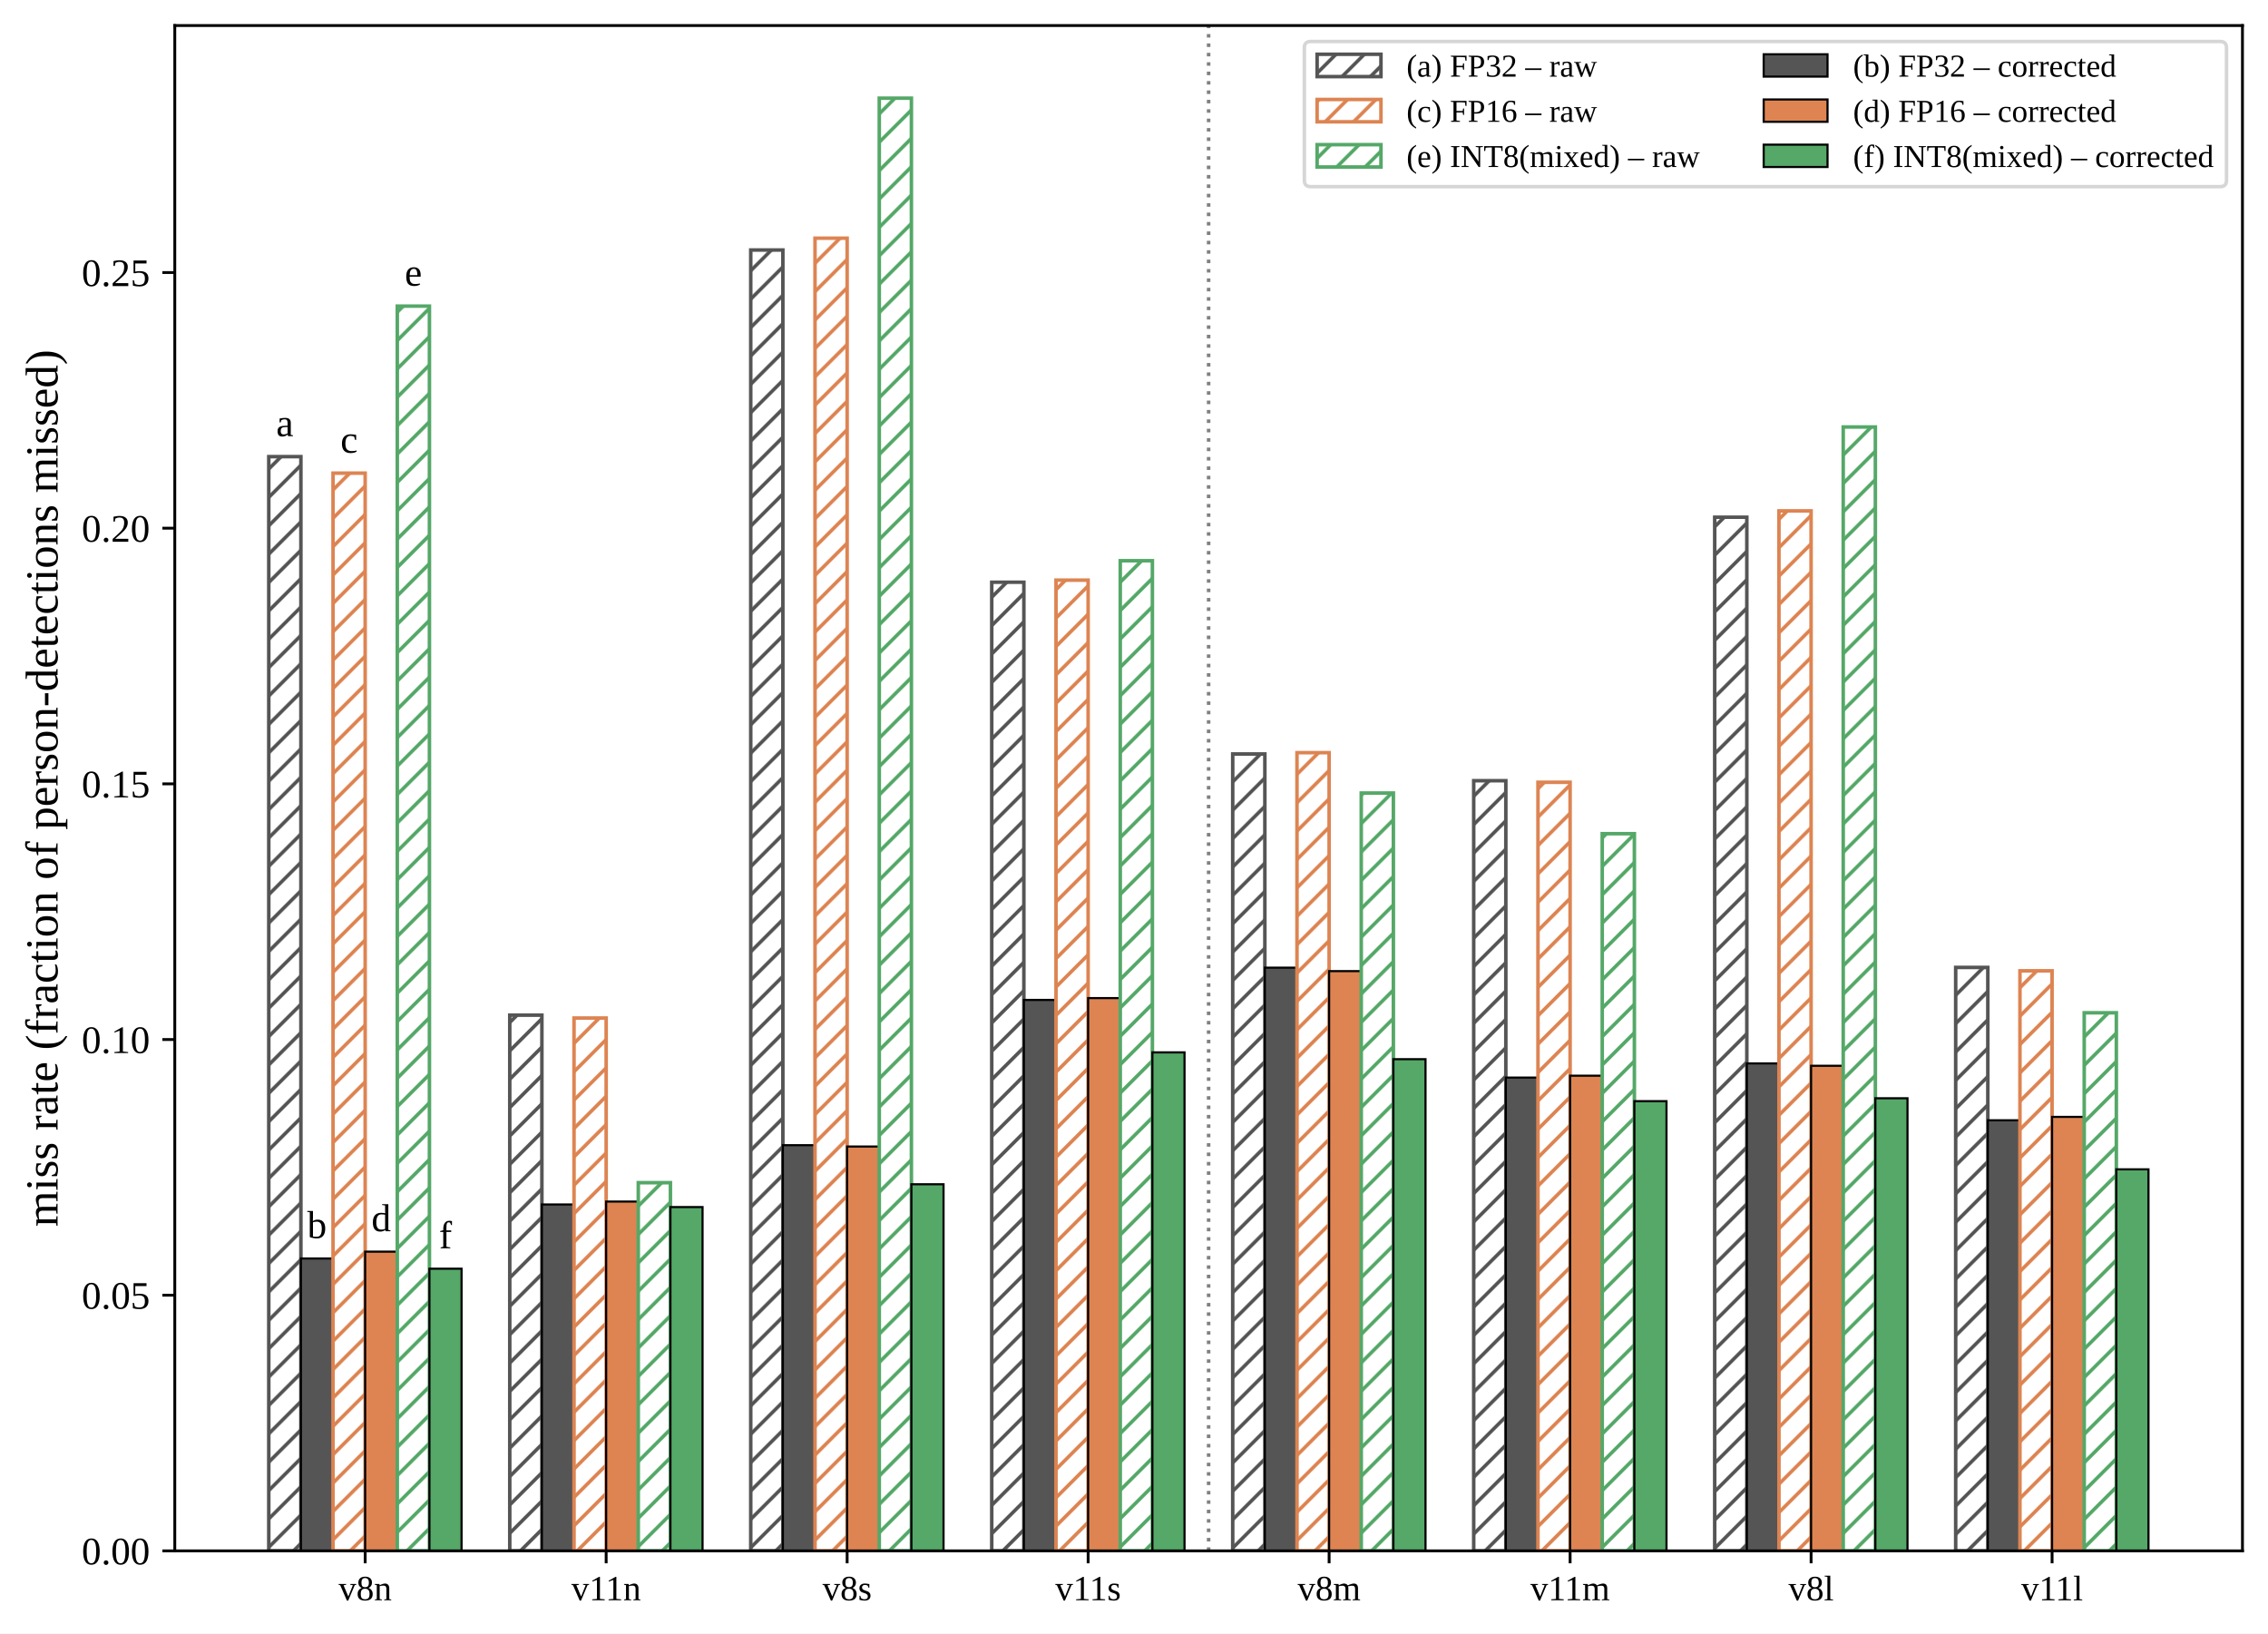
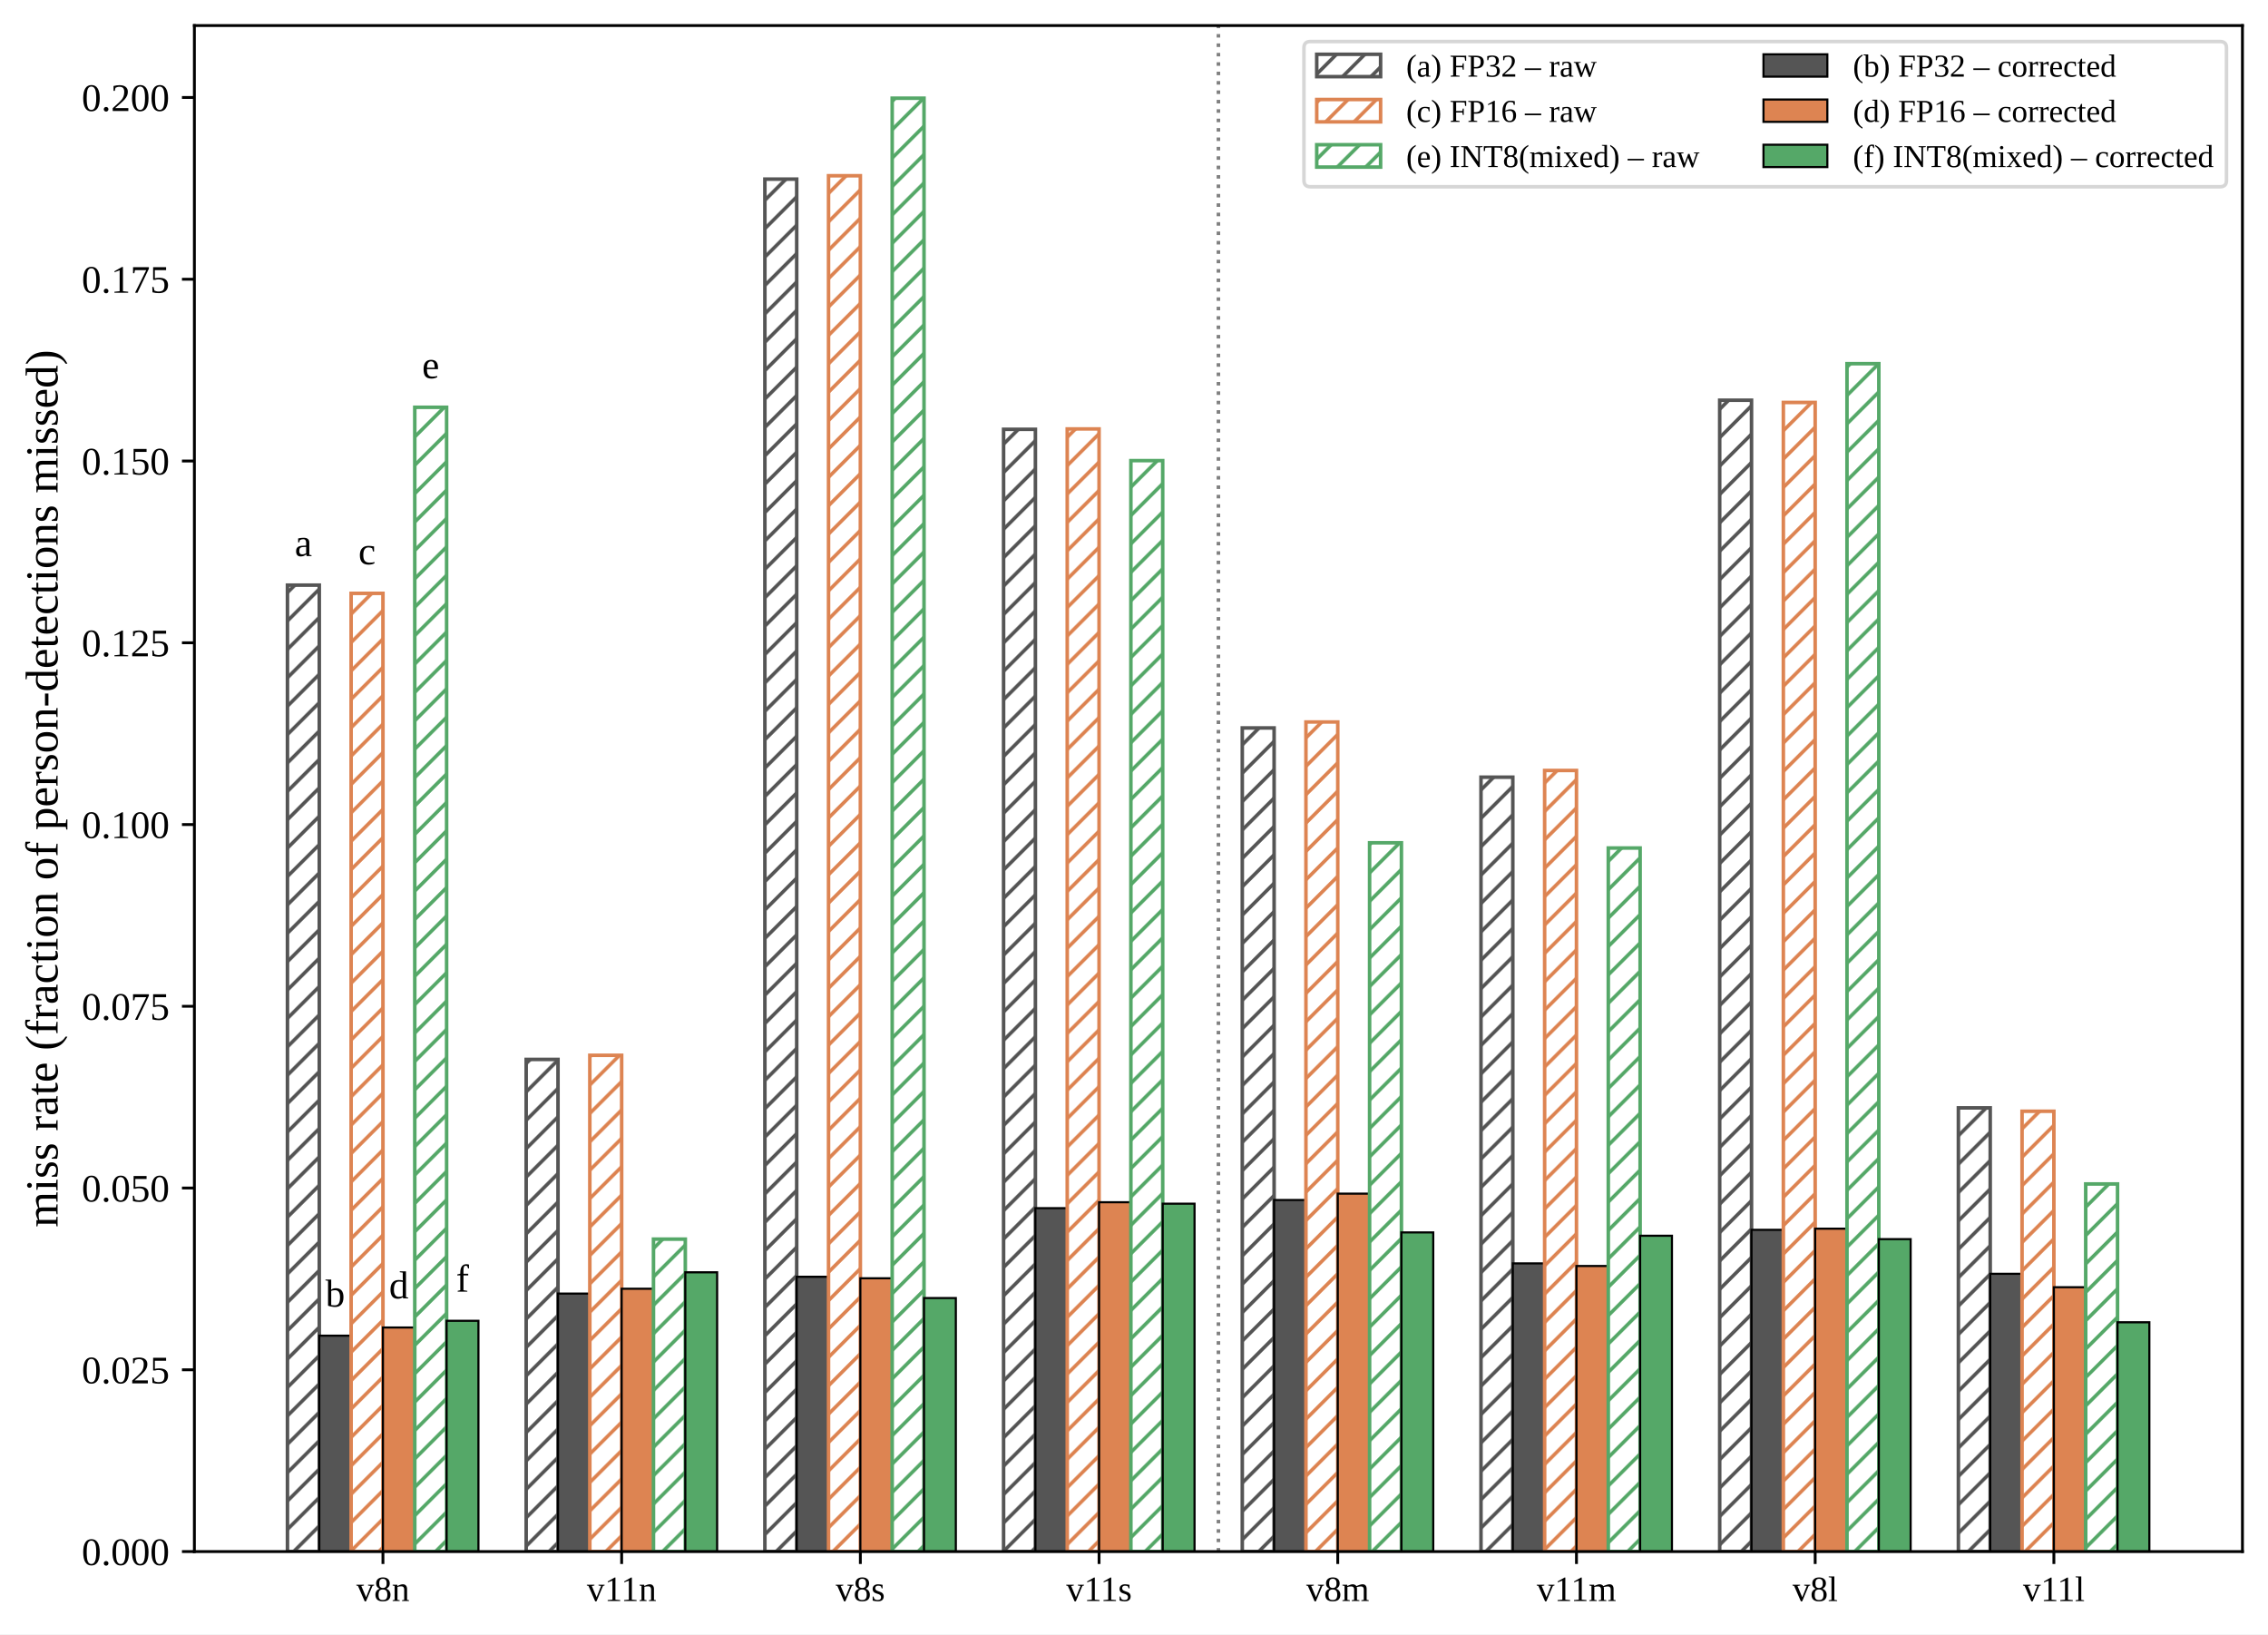
- <svg xmlns="http://www.w3.org/2000/svg" xmlns:xlink="http://www.w3.org/1999/xlink" width="639.483pt" height="460.544pt" viewBox="0 0 639.483 460.544" version="1.1">
+ <svg xmlns="http://www.w3.org/2000/svg" xmlns:xlink="http://www.w3.org/1999/xlink" width="639.223pt" height="460.544pt" viewBox="0 0 639.223 460.544" version="1.1">
  <defs>
    <style type="text/css">*{stroke-linejoin: round; stroke-linecap: butt}</style>
  </defs>
  <g id="figure_1">
    <g id="patch_1">
-       <path d="M 0 460.544  L 639.483 460.544  L 639.483 0  L 0 0  z " style="fill: #ffffff" />
+       <path d="M 0 460.544  L 639.223 460.544  L 639.223 0  L 0 0  z " style="fill: #ffffff" />
    </g>
    <g id="axes_1">
      <g id="patch_2">
-         <path d="M 49.283 437.242  L 632.283 437.242  L 632.283 7.2  L 49.283 7.2  z " style="fill: #ffffff" />
+         <path d="M 54.783 437.242  L 632.023 437.242  L 632.023 7.2  L 54.783 7.2  z " style="fill: #ffffff" />
      </g>
      <g id="patch_3">
-         <path d="M 75.783 437.242  L 84.842 437.242  L 84.842 128.738  L 75.783 128.738  z " clip-path="url(#paa3a595de6)" style="fill: url(#hdba3bf7fe4); stroke: #555555; stroke-linejoin: miter" />
+         <path d="M 81.021 437.242  L 89.991 437.242  L 89.991 164.9  L 81.021 164.9  z " clip-path="url(#p14102bd672)" style="fill: url(#h689a4e5068); stroke: #555555; stroke-linejoin: miter" />
      </g>
      <g id="patch_4">
-         <path d="M 143.731 437.242  L 152.791 437.242  L 152.791 286.206  L 143.731 286.206  z " clip-path="url(#paa3a595de6)" style="fill: url(#hdba3bf7fe4); stroke: #555555; stroke-linejoin: miter" />
+         <path d="M 148.298 437.242  L 157.268 437.242  L 157.268 298.549  L 148.298 298.549  z " clip-path="url(#p14102bd672)" style="fill: url(#h689a4e5068); stroke: #555555; stroke-linejoin: miter" />
      </g>
      <g id="patch_5">
-         <path d="M 211.68 437.242  L 220.74 437.242  L 220.74 70.483  L 211.68 70.483  z " clip-path="url(#paa3a595de6)" style="fill: url(#hdba3bf7fe4); stroke: #555555; stroke-linejoin: miter" />
+         <path d="M 215.575 437.242  L 224.546 437.242  L 224.546 50.478  L 215.575 50.478  z " clip-path="url(#p14102bd672)" style="fill: url(#h689a4e5068); stroke: #555555; stroke-linejoin: miter" />
      </g>
      <g id="patch_6">
-         <path d="M 279.629 437.242  L 288.689 437.242  L 288.689 164.15  L 279.629 164.15  z " clip-path="url(#paa3a595de6)" style="fill: url(#hdba3bf7fe4); stroke: #555555; stroke-linejoin: miter" />
+         <path d="M 282.853 437.242  L 291.823 437.242  L 291.823 120.981  L 282.853 120.981  z " clip-path="url(#p14102bd672)" style="fill: url(#h689a4e5068); stroke: #555555; stroke-linejoin: miter" />
      </g>
      <g id="patch_7">
-         <path d="M 347.577 437.242  L 356.637 437.242  L 356.637 212.573  L 347.577 212.573  z " clip-path="url(#paa3a595de6)" style="fill: url(#hdba3bf7fe4); stroke: #555555; stroke-linejoin: miter" />
+         <path d="M 350.13 437.242  L 359.101 437.242  L 359.101 205.142  L 350.13 205.142  z " clip-path="url(#p14102bd672)" style="fill: url(#h689a4e5068); stroke: #555555; stroke-linejoin: miter" />
      </g>
      <g id="patch_8">
-         <path d="M 415.526 437.242  L 424.586 437.242  L 424.586 220.114  L 415.526 220.114  z " clip-path="url(#paa3a595de6)" style="fill: url(#hdba3bf7fe4); stroke: #555555; stroke-linejoin: miter" />
+         <path d="M 417.408 437.242  L 426.378 437.242  L 426.378 219.011  L 417.408 219.011  z " clip-path="url(#p14102bd672)" style="fill: url(#h689a4e5068); stroke: #555555; stroke-linejoin: miter" />
      </g>
      <g id="patch_9">
-         <path d="M 483.475 437.242  L 492.535 437.242  L 492.535 145.816  L 483.475 145.816  z " clip-path="url(#paa3a595de6)" style="fill: url(#hdba3bf7fe4); stroke: #555555; stroke-linejoin: miter" />
+         <path d="M 484.685 437.242  L 493.655 437.242  L 493.655 112.785  L 484.685 112.785  z " clip-path="url(#p14102bd672)" style="fill: url(#h689a4e5068); stroke: #555555; stroke-linejoin: miter" />
      </g>
      <g id="patch_10">
-         <path d="M 551.424 437.242  L 560.483 437.242  L 560.483 272.751  L 551.424 272.751  z " clip-path="url(#paa3a595de6)" style="fill: url(#hdba3bf7fe4); stroke: #555555; stroke-linejoin: miter" />
+         <path d="M 551.962 437.242  L 560.933 437.242  L 560.933 312.208  L 551.962 312.208  z " clip-path="url(#p14102bd672)" style="fill: url(#h689a4e5068); stroke: #555555; stroke-linejoin: miter" />
      </g>
      <g id="patch_11">
-         <path d="M 84.842 437.242  L 93.902 437.242  L 93.902 354.812  L 84.842 354.812  z " clip-path="url(#paa3a595de6)" style="fill: #555555; stroke: #000000; stroke-width: 0.6; stroke-linejoin: miter" />
+         <path d="M 89.991 437.242  L 98.961 437.242  L 98.961 376.406  L 89.991 376.406  z " clip-path="url(#p14102bd672)" style="fill: #555555; stroke: #000000; stroke-width: 0.6; stroke-linejoin: miter" />
      </g>
      <g id="patch_12">
-         <path d="M 152.791 437.242  L 161.851 437.242  L 161.851 339.582  L 152.791 339.582  z " clip-path="url(#paa3a595de6)" style="fill: #555555; stroke: #000000; stroke-width: 0.6; stroke-linejoin: miter" />
+         <path d="M 157.268 437.242  L 166.239 437.242  L 166.239 364.533  L 157.268 364.533  z " clip-path="url(#p14102bd672)" style="fill: #555555; stroke: #000000; stroke-width: 0.6; stroke-linejoin: miter" />
      </g>
      <g id="patch_13">
-         <path d="M 220.74 437.242  L 229.8 437.242  L 229.8 322.874  L 220.74 322.874  z " clip-path="url(#paa3a595de6)" style="fill: #555555; stroke: #000000; stroke-width: 0.6; stroke-linejoin: miter" />
+         <path d="M 224.546 437.242  L 233.516 437.242  L 233.516 359.805  L 224.546 359.805  z " clip-path="url(#p14102bd672)" style="fill: #555555; stroke: #000000; stroke-width: 0.6; stroke-linejoin: miter" />
      </g>
      <g id="patch_14">
-         <path d="M 288.689 437.242  L 297.748 437.242  L 297.748 281.918  L 288.689 281.918  z " clip-path="url(#paa3a595de6)" style="fill: #555555; stroke: #000000; stroke-width: 0.6; stroke-linejoin: miter" />
+         <path d="M 291.823 437.242  L 300.794 437.242  L 300.794 340.472  L 291.823 340.472  z " clip-path="url(#p14102bd672)" style="fill: #555555; stroke: #000000; stroke-width: 0.6; stroke-linejoin: miter" />
      </g>
      <g id="patch_15">
-         <path d="M 356.637 437.242  L 365.697 437.242  L 365.697 272.825  L 356.637 272.825  z " clip-path="url(#paa3a595de6)" style="fill: #555555; stroke: #000000; stroke-width: 0.6; stroke-linejoin: miter" />
+         <path d="M 359.101 437.242  L 368.071 437.242  L 368.071 338.161  L 359.101 338.161  z " clip-path="url(#p14102bd672)" style="fill: #555555; stroke: #000000; stroke-width: 0.6; stroke-linejoin: miter" />
      </g>
      <g id="patch_16">
-         <path d="M 424.586 437.242  L 433.646 437.242  L 433.646 303.801  L 424.586 303.801  z " clip-path="url(#paa3a595de6)" style="fill: #555555; stroke: #000000; stroke-width: 0.6; stroke-linejoin: miter" />
+         <path d="M 426.378 437.242  L 435.348 437.242  L 435.348 356.023  L 426.378 356.023  z " clip-path="url(#p14102bd672)" style="fill: #555555; stroke: #000000; stroke-width: 0.6; stroke-linejoin: miter" />
      </g>
      <g id="patch_17">
-         <path d="M 492.535 437.242  L 501.595 437.242  L 501.595 299.809  L 492.535 299.809  z " clip-path="url(#paa3a595de6)" style="fill: #555555; stroke: #000000; stroke-width: 0.6; stroke-linejoin: miter" />
+         <path d="M 493.655 437.242  L 502.626 437.242  L 502.626 346.566  L 493.655 346.566  z " clip-path="url(#p14102bd672)" style="fill: #555555; stroke: #000000; stroke-width: 0.6; stroke-linejoin: miter" />
      </g>
      <g id="patch_18">
-         <path d="M 560.483 437.242  L 569.543 437.242  L 569.543 315.851  L 560.483 315.851  z " clip-path="url(#paa3a595de6)" style="fill: #555555; stroke: #000000; stroke-width: 0.6; stroke-linejoin: miter" />
+         <path d="M 560.933 437.242  L 569.903 437.242  L 569.903 358.965  L 560.933 358.965  z " clip-path="url(#p14102bd672)" style="fill: #555555; stroke: #000000; stroke-width: 0.6; stroke-linejoin: miter" />
      </g>
      <g id="patch_19">
-         <path d="M 93.902 437.242  L 102.962 437.242  L 102.962 133.396  L 93.902 133.396  z " clip-path="url(#paa3a595de6)" style="fill: url(#h6d6ab4edbc); stroke: #dd8452; stroke-linejoin: miter" />
+         <path d="M 98.961 437.242  L 107.932 437.242  L 107.932 167.211  L 98.961 167.211  z " clip-path="url(#p14102bd672)" style="fill: url(#h1b7a73c14b); stroke: #dd8452; stroke-linejoin: miter" />
      </g>
      <g id="patch_20">
-         <path d="M 161.851 437.242  L 170.911 437.242  L 170.911 287.019  L 161.851 287.019  z " clip-path="url(#paa3a595de6)" style="fill: url(#h6d6ab4edbc); stroke: #dd8452; stroke-linejoin: miter" />
+         <path d="M 166.239 437.242  L 175.209 437.242  L 175.209 297.393  L 166.239 297.393  z " clip-path="url(#p14102bd672)" style="fill: url(#h1b7a73c14b); stroke: #dd8452; stroke-linejoin: miter" />
      </g>
      <g id="patch_21">
-         <path d="M 229.8 437.242  L 238.859 437.242  L 238.859 67.156  L 229.8 67.156  z " clip-path="url(#paa3a595de6)" style="fill: url(#h6d6ab4edbc); stroke: #dd8452; stroke-linejoin: miter" />
+         <path d="M 233.516 437.242  L 242.486 437.242  L 242.486 49.533  L 233.516 49.533  z " clip-path="url(#p14102bd672)" style="fill: url(#h1b7a73c14b); stroke: #dd8452; stroke-linejoin: miter" />
      </g>
      <g id="patch_22">
-         <path d="M 297.748 437.242  L 306.808 437.242  L 306.808 163.559  L 297.748 163.559  z " clip-path="url(#paa3a595de6)" style="fill: url(#h6d6ab4edbc); stroke: #dd8452; stroke-linejoin: miter" />
+         <path d="M 300.794 437.242  L 309.764 437.242  L 309.764 120.875  L 300.794 120.875  z " clip-path="url(#p14102bd672)" style="fill: url(#h1b7a73c14b); stroke: #dd8452; stroke-linejoin: miter" />
      </g>
      <g id="patch_23">
-         <path d="M 365.697 437.242  L 374.757 437.242  L 374.757 212.204  L 365.697 212.204  z " clip-path="url(#paa3a595de6)" style="fill: url(#h6d6ab4edbc); stroke: #dd8452; stroke-linejoin: miter" />
+         <path d="M 368.071 437.242  L 377.041 437.242  L 377.041 203.461  L 368.071 203.461  z " clip-path="url(#p14102bd672)" style="fill: url(#h1b7a73c14b); stroke: #dd8452; stroke-linejoin: miter" />
      </g>
      <g id="patch_24">
-         <path d="M 433.646 437.242  L 442.706 437.242  L 442.706 220.558  L 433.646 220.558  z " clip-path="url(#paa3a595de6)" style="fill: url(#h6d6ab4edbc); stroke: #dd8452; stroke-linejoin: miter" />
+         <path d="M 435.348 437.242  L 444.319 437.242  L 444.319 217.12  L 435.348 217.12  z " clip-path="url(#p14102bd672)" style="fill: url(#h1b7a73c14b); stroke: #dd8452; stroke-linejoin: miter" />
      </g>
      <g id="patch_25">
-         <path d="M 501.595 437.242  L 510.654 437.242  L 510.654 144.042  L 501.595 144.042  z " clip-path="url(#paa3a595de6)" style="fill: url(#h6d6ab4edbc); stroke: #dd8452; stroke-linejoin: miter" />
+         <path d="M 502.626 437.242  L 511.596 437.242  L 511.596 113.415  L 502.626 113.415  z " clip-path="url(#p14102bd672)" style="fill: url(#h1b7a73c14b); stroke: #dd8452; stroke-linejoin: miter" />
      </g>
      <g id="patch_26">
-         <path d="M 569.543 437.242  L 578.603 437.242  L 578.603 273.712  L 569.543 273.712  z " clip-path="url(#paa3a595de6)" style="fill: url(#h6d6ab4edbc); stroke: #dd8452; stroke-linejoin: miter" />
+         <path d="M 569.903 437.242  L 578.873 437.242  L 578.873 313.154  L 569.903 313.154  z " clip-path="url(#p14102bd672)" style="fill: url(#h1b7a73c14b); stroke: #dd8452; stroke-linejoin: miter" />
      </g>
      <g id="patch_27">
-         <path d="M 102.962 437.242  L 112.022 437.242  L 112.022 352.889  L 102.962 352.889  z " clip-path="url(#paa3a595de6)" style="fill: #dd8452; stroke: #000000; stroke-width: 0.6; stroke-linejoin: miter" />
+         <path d="M 107.932 437.242  L 116.902 437.242  L 116.902 374.095  L 107.932 374.095  z " clip-path="url(#p14102bd672)" style="fill: #dd8452; stroke: #000000; stroke-width: 0.6; stroke-linejoin: miter" />
      </g>
      <g id="patch_28">
-         <path d="M 170.911 437.242  L 179.971 437.242  L 179.971 338.769  L 170.911 338.769  z " clip-path="url(#paa3a595de6)" style="fill: #dd8452; stroke: #000000; stroke-width: 0.6; stroke-linejoin: miter" />
+         <path d="M 175.209 437.242  L 184.179 437.242  L 184.179 363.167  L 175.209 363.167  z " clip-path="url(#p14102bd672)" style="fill: #dd8452; stroke: #000000; stroke-width: 0.6; stroke-linejoin: miter" />
      </g>
      <g id="patch_29">
-         <path d="M 238.859 437.242  L 247.919 437.242  L 247.919 323.244  L 238.859 323.244  z " clip-path="url(#paa3a595de6)" style="fill: #dd8452; stroke: #000000; stroke-width: 0.6; stroke-linejoin: miter" />
+         <path d="M 242.486 437.242  L 251.457 437.242  L 251.457 360.225  L 242.486 360.225  z " clip-path="url(#p14102bd672)" style="fill: #dd8452; stroke: #000000; stroke-width: 0.6; stroke-linejoin: miter" />
      </g>
      <g id="patch_30">
-         <path d="M 306.808 437.242  L 315.868 437.242  L 315.868 281.401  L 306.808 281.401  z " clip-path="url(#paa3a595de6)" style="fill: #dd8452; stroke: #000000; stroke-width: 0.6; stroke-linejoin: miter" />
+         <path d="M 309.764 437.242  L 318.734 437.242  L 318.734 338.791  L 309.764 338.791  z " clip-path="url(#p14102bd672)" style="fill: #dd8452; stroke: #000000; stroke-width: 0.6; stroke-linejoin: miter" />
      </g>
      <g id="patch_31">
-         <path d="M 374.757 437.242  L 383.817 437.242  L 383.817 273.786  L 374.757 273.786  z " clip-path="url(#paa3a595de6)" style="fill: #dd8452; stroke: #000000; stroke-width: 0.6; stroke-linejoin: miter" />
+         <path d="M 377.041 437.242  L 386.012 437.242  L 386.012 336.374  L 377.041 336.374  z " clip-path="url(#p14102bd672)" style="fill: #dd8452; stroke: #000000; stroke-width: 0.6; stroke-linejoin: miter" />
      </g>
      <g id="patch_32">
-         <path d="M 442.706 437.242  L 451.765 437.242  L 451.765 303.283  L 442.706 303.283  z " clip-path="url(#paa3a595de6)" style="fill: #dd8452; stroke: #000000; stroke-width: 0.6; stroke-linejoin: miter" />
+         <path d="M 444.319 437.242  L 453.289 437.242  L 453.289 356.758  L 444.319 356.758  z " clip-path="url(#p14102bd672)" style="fill: #dd8452; stroke: #000000; stroke-width: 0.6; stroke-linejoin: miter" />
      </g>
      <g id="patch_33">
-         <path d="M 510.654 437.242  L 519.714 437.242  L 519.714 300.474  L 510.654 300.474  z " clip-path="url(#paa3a595de6)" style="fill: #dd8452; stroke: #000000; stroke-width: 0.6; stroke-linejoin: miter" />
+         <path d="M 511.596 437.242  L 520.566 437.242  L 520.566 346.251  L 511.596 346.251  z " clip-path="url(#p14102bd672)" style="fill: #dd8452; stroke: #000000; stroke-width: 0.6; stroke-linejoin: miter" />
      </g>
      <g id="patch_34">
-         <path d="M 578.603 437.242  L 587.663 437.242  L 587.663 314.89  L 578.603 314.89  z " clip-path="url(#paa3a595de6)" style="fill: #dd8452; stroke: #000000; stroke-width: 0.6; stroke-linejoin: miter" />
+         <path d="M 578.873 437.242  L 587.844 437.242  L 587.844 362.747  L 578.873 362.747  z " clip-path="url(#p14102bd672)" style="fill: #dd8452; stroke: #000000; stroke-width: 0.6; stroke-linejoin: miter" />
      </g>
      <g id="patch_35">
-         <path d="M 112.022 437.242  L 121.082 437.242  L 121.082 86.303  L 112.022 86.303  z " clip-path="url(#paa3a595de6)" style="fill: url(#haaed04ea4a); stroke: #55a868; stroke-linejoin: miter" />
+         <path d="M 116.902 437.242  L 125.872 437.242  L 125.872 114.781  L 116.902 114.781  z " clip-path="url(#p14102bd672)" style="fill: url(#h0e03d53cee); stroke: #55a868; stroke-linejoin: miter" />
      </g>
      <g id="patch_36">
-         <path d="M 179.971 437.242  L 189.03 437.242  L 189.03 333.446  L 179.971 333.446  z " clip-path="url(#paa3a595de6)" style="fill: url(#haaed04ea4a); stroke: #55a868; stroke-linejoin: miter" />
+         <path d="M 184.179 437.242  L 193.15 437.242  L 193.15 349.193  L 184.179 349.193  z " clip-path="url(#p14102bd672)" style="fill: url(#h0e03d53cee); stroke: #55a868; stroke-linejoin: miter" />
      </g>
      <g id="patch_37">
-         <path d="M 247.919 437.242  L 256.979 437.242  L 256.979 27.678  L 247.919 27.678  z " clip-path="url(#paa3a595de6)" style="fill: url(#haaed04ea4a); stroke: #55a868; stroke-linejoin: miter" />
+         <path d="M 251.457 437.242  L 260.427 437.242  L 260.427 27.678  L 251.457 27.678  z " clip-path="url(#p14102bd672)" style="fill: url(#h0e03d53cee); stroke: #55a868; stroke-linejoin: miter" />
      </g>
      <g id="patch_38">
-         <path d="M 315.868 437.242  L 324.928 437.242  L 324.928 158.088  L 315.868 158.088  z " clip-path="url(#paa3a595de6)" style="fill: url(#haaed04ea4a); stroke: #55a868; stroke-linejoin: miter" />
+         <path d="M 318.734 437.242  L 327.704 437.242  L 327.704 129.806  L 318.734 129.806  z " clip-path="url(#p14102bd672)" style="fill: url(#h0e03d53cee); stroke: #55a868; stroke-linejoin: miter" />
      </g>
      <g id="patch_39">
-         <path d="M 383.817 437.242  L 392.877 437.242  L 392.877 223.589  L 383.817 223.589  z " clip-path="url(#paa3a595de6)" style="fill: url(#haaed04ea4a); stroke: #55a868; stroke-linejoin: miter" />
+         <path d="M 386.012 437.242  L 394.982 437.242  L 394.982 237.503  L 386.012 237.503  z " clip-path="url(#p14102bd672)" style="fill: url(#h0e03d53cee); stroke: #55a868; stroke-linejoin: miter" />
      </g>
      <g id="patch_40">
-         <path d="M 451.765 437.242  L 460.825 437.242  L 460.825 235.047  L 451.765 235.047  z " clip-path="url(#paa3a595de6)" style="fill: url(#haaed04ea4a); stroke: #55a868; stroke-linejoin: miter" />
+         <path d="M 453.289 437.242  L 462.259 437.242  L 462.259 238.974  L 453.289 238.974  z " clip-path="url(#p14102bd672)" style="fill: url(#h0e03d53cee); stroke: #55a868; stroke-linejoin: miter" />
      </g>
      <g id="patch_41">
-         <path d="M 519.714 437.242  L 528.774 437.242  L 528.774 120.384  L 519.714 120.384  z " clip-path="url(#paa3a595de6)" style="fill: url(#haaed04ea4a); stroke: #55a868; stroke-linejoin: miter" />
+         <path d="M 520.566 437.242  L 529.537 437.242  L 529.537 102.488  L 520.566 102.488  z " clip-path="url(#p14102bd672)" style="fill: url(#h0e03d53cee); stroke: #55a868; stroke-linejoin: miter" />
      </g>
      <g id="patch_42">
-         <path d="M 587.663 437.242  L 596.723 437.242  L 596.723 285.541  L 587.663 285.541  z " clip-path="url(#paa3a595de6)" style="fill: url(#haaed04ea4a); stroke: #55a868; stroke-linejoin: miter" />
+         <path d="M 587.844 437.242  L 596.814 437.242  L 596.814 333.643  L 587.844 333.643  z " clip-path="url(#p14102bd672)" style="fill: url(#h0e03d53cee); stroke: #55a868; stroke-linejoin: miter" />
      </g>
      <g id="patch_43">
-         <path d="M 121.082 437.242  L 130.142 437.242  L 130.142 357.695  L 121.082 357.695  z " clip-path="url(#paa3a595de6)" style="fill: #55a868; stroke: #000000; stroke-width: 0.6; stroke-linejoin: miter" />
+         <path d="M 125.872 437.242  L 134.843 437.242  L 134.843 372.203  L 125.872 372.203  z " clip-path="url(#p14102bd672)" style="fill: #55a868; stroke: #000000; stroke-width: 0.6; stroke-linejoin: miter" />
      </g>
      <g id="patch_44">
-         <path d="M 189.03 437.242  L 198.09 437.242  L 198.09 340.322  L 189.03 340.322  z " clip-path="url(#paa3a595de6)" style="fill: #55a868; stroke: #000000; stroke-width: 0.6; stroke-linejoin: miter" />
+         <path d="M 193.15 437.242  L 202.12 437.242  L 202.12 358.544  L 193.15 358.544  z " clip-path="url(#p14102bd672)" style="fill: #55a868; stroke: #000000; stroke-width: 0.6; stroke-linejoin: miter" />
      </g>
      <g id="patch_45">
-         <path d="M 256.979 437.242  L 266.039 437.242  L 266.039 333.89  L 256.979 333.89  z " clip-path="url(#paa3a595de6)" style="fill: #55a868; stroke: #000000; stroke-width: 0.6; stroke-linejoin: miter" />
+         <path d="M 260.427 437.242  L 269.397 437.242  L 269.397 365.794  L 260.427 365.794  z " clip-path="url(#p14102bd672)" style="fill: #55a868; stroke: #000000; stroke-width: 0.6; stroke-linejoin: miter" />
      </g>
      <g id="patch_46">
-         <path d="M 324.928 437.242  L 333.988 437.242  L 333.988 296.704  L 324.928 296.704  z " clip-path="url(#paa3a595de6)" style="fill: #55a868; stroke: #000000; stroke-width: 0.6; stroke-linejoin: miter" />
+         <path d="M 327.704 437.242  L 336.675 437.242  L 336.675 339.211  L 327.704 339.211  z " clip-path="url(#p14102bd672)" style="fill: #55a868; stroke: #000000; stroke-width: 0.6; stroke-linejoin: miter" />
      </g>
      <g id="patch_47">
-         <path d="M 392.877 437.242  L 401.936 437.242  L 401.936 298.626  L 392.877 298.626  z " clip-path="url(#paa3a595de6)" style="fill: #55a868; stroke: #000000; stroke-width: 0.6; stroke-linejoin: miter" />
+         <path d="M 394.982 437.242  L 403.952 437.242  L 403.952 347.302  L 394.982 347.302  z " clip-path="url(#p14102bd672)" style="fill: #55a868; stroke: #000000; stroke-width: 0.6; stroke-linejoin: miter" />
      </g>
      <g id="patch_48">
-         <path d="M 460.825 437.242  L 469.885 437.242  L 469.885 310.455  L 460.825 310.455  z " clip-path="url(#paa3a595de6)" style="fill: #55a868; stroke: #000000; stroke-width: 0.6; stroke-linejoin: miter" />
+         <path d="M 462.259 437.242  L 471.23 437.242  L 471.23 348.247  L 462.259 348.247  z " clip-path="url(#p14102bd672)" style="fill: #55a868; stroke: #000000; stroke-width: 0.6; stroke-linejoin: miter" />
      </g>
      <g id="patch_49">
-         <path d="M 528.774 437.242  L 537.834 437.242  L 537.834 309.641  L 528.774 309.641  z " clip-path="url(#paa3a595de6)" style="fill: #55a868; stroke: #000000; stroke-width: 0.6; stroke-linejoin: miter" />
+         <path d="M 529.537 437.242  L 538.507 437.242  L 538.507 349.193  L 529.537 349.193  z " clip-path="url(#p14102bd672)" style="fill: #55a868; stroke: #000000; stroke-width: 0.6; stroke-linejoin: miter" />
      </g>
      <g id="patch_50">
-         <path d="M 596.723 437.242  L 605.783 437.242  L 605.783 329.676  L 596.723 329.676  z " clip-path="url(#paa3a595de6)" style="fill: #55a868; stroke: #000000; stroke-width: 0.6; stroke-linejoin: miter" />
+         <path d="M 596.814 437.242  L 605.784 437.242  L 605.784 372.624  L 596.814 372.624  z " clip-path="url(#p14102bd672)" style="fill: #55a868; stroke: #000000; stroke-width: 0.6; stroke-linejoin: miter" />
      </g>
      <g id="matplotlib.axis_1">
        <g id="xtick_1">
          <g id="line2d_1">
            <defs>
-               <path id="m3d8c11f6ac" d="M 0 0  L 0 3.5  " style="stroke: #000000; stroke-width: 0.8" />
+               <path id="me89c7f1cd2" d="M 0 0  L 0 3.5  " style="stroke: #000000; stroke-width: 0.8" />
            </defs>
            <g>
-               <use xlink:href="#m3d8c11f6ac" x="102.962" y="437.242" style="stroke: #000000; stroke-width: 0.8" />
+               <use xlink:href="#me89c7f1cd2" x="107.932" y="437.242" style="stroke: #000000; stroke-width: 0.8" />
            </g>
          </g>
          <g id="text_1">
-             <text style="font-size: 10px; font-family: 'Times New Roman'; text-anchor: middle" x="102.962" y="451.175" transform="rotate(-0 102.962 451.1754)">v8n</text>
+             <text style="font-size: 10px; font-family: 'Times New Roman'; text-anchor: middle" x="107.932" y="451.175" transform="rotate(-0 107.9317 451.1754)">v8n</text>
          </g>
        </g>
        <g id="xtick_2">
          <g id="line2d_2">
            <g>
-               <use xlink:href="#m3d8c11f6ac" x="170.911" y="437.242" style="stroke: #000000; stroke-width: 0.8" />
+               <use xlink:href="#me89c7f1cd2" x="175.209" y="437.242" style="stroke: #000000; stroke-width: 0.8" />
            </g>
          </g>
          <g id="text_2">
-             <text style="font-size: 10px; font-family: 'Times New Roman'; text-anchor: middle" x="170.911" y="451.175" transform="rotate(-0 170.9107 451.1754)">v11n</text>
+             <text style="font-size: 10px; font-family: 'Times New Roman'; text-anchor: middle" x="175.209" y="451.175" transform="rotate(-0 175.2091 451.1754)">v11n</text>
          </g>
        </g>
        <g id="xtick_3">
          <g id="line2d_3">
            <g>
-               <use xlink:href="#m3d8c11f6ac" x="238.859" y="437.242" style="stroke: #000000; stroke-width: 0.8" />
+               <use xlink:href="#me89c7f1cd2" x="242.486" y="437.242" style="stroke: #000000; stroke-width: 0.8" />
            </g>
          </g>
          <g id="text_3">
-             <text style="font-size: 10px; font-family: 'Times New Roman'; text-anchor: middle" x="238.859" y="451.175" transform="rotate(-0 238.8595 451.1754)">v8s</text>
+             <text style="font-size: 10px; font-family: 'Times New Roman'; text-anchor: middle" x="242.486" y="451.175" transform="rotate(-0 242.4865 451.1754)">v8s</text>
          </g>
        </g>
        <g id="xtick_4">
          <g id="line2d_4">
            <g>
-               <use xlink:href="#m3d8c11f6ac" x="306.808" y="437.242" style="stroke: #000000; stroke-width: 0.8" />
+               <use xlink:href="#me89c7f1cd2" x="309.764" y="437.242" style="stroke: #000000; stroke-width: 0.8" />
            </g>
          </g>
          <g id="text_4">
-             <text style="font-size: 10px; font-family: 'Times New Roman'; text-anchor: middle" x="306.808" y="451.175" transform="rotate(-0 306.8082 451.1754)">v11s</text>
+             <text style="font-size: 10px; font-family: 'Times New Roman'; text-anchor: middle" x="309.764" y="451.175" transform="rotate(-0 309.7638 451.1754)">v11s</text>
          </g>
        </g>
        <g id="xtick_5">
          <g id="line2d_5">
            <g>
-               <use xlink:href="#m3d8c11f6ac" x="374.757" y="437.242" style="stroke: #000000; stroke-width: 0.8" />
+               <use xlink:href="#me89c7f1cd2" x="377.041" y="437.242" style="stroke: #000000; stroke-width: 0.8" />
            </g>
          </g>
          <g id="text_5">
-             <text style="font-size: 10px; font-family: 'Times New Roman'; text-anchor: middle" x="374.757" y="451.175" transform="rotate(-0 374.7569 451.1754)">v8m</text>
+             <text style="font-size: 10px; font-family: 'Times New Roman'; text-anchor: middle" x="377.041" y="451.175" transform="rotate(-0 377.0412 451.1754)">v8m</text>
          </g>
        </g>
        <g id="xtick_6">
          <g id="line2d_6">
            <g>
-               <use xlink:href="#m3d8c11f6ac" x="442.706" y="437.242" style="stroke: #000000; stroke-width: 0.8" />
+               <use xlink:href="#me89c7f1cd2" x="444.319" y="437.242" style="stroke: #000000; stroke-width: 0.8" />
            </g>
          </g>
          <g id="text_6">
-             <text style="font-size: 10px; font-family: 'Times New Roman'; text-anchor: middle" x="442.706" y="451.175" transform="rotate(-0 442.7056 451.1754)">v11m</text>
+             <text style="font-size: 10px; font-family: 'Times New Roman'; text-anchor: middle" x="444.319" y="451.175" transform="rotate(-0 444.3186 451.1754)">v11m</text>
          </g>
        </g>
        <g id="xtick_7">
          <g id="line2d_7">
            <g>
-               <use xlink:href="#m3d8c11f6ac" x="510.654" y="437.242" style="stroke: #000000; stroke-width: 0.8" />
+               <use xlink:href="#me89c7f1cd2" x="511.596" y="437.242" style="stroke: #000000; stroke-width: 0.8" />
            </g>
          </g>
          <g id="text_7">
-             <text style="font-size: 10px; font-family: 'Times New Roman'; text-anchor: middle" x="510.654" y="451.186" transform="rotate(-0 510.6543 451.1855)">v8l</text>
+             <text style="font-size: 10px; font-family: 'Times New Roman'; text-anchor: middle" x="511.596" y="451.186" transform="rotate(-0 511.596 451.1855)">v8l</text>
          </g>
        </g>
        <g id="xtick_8">
          <g id="line2d_8">
            <g>
-               <use xlink:href="#m3d8c11f6ac" x="578.603" y="437.242" style="stroke: #000000; stroke-width: 0.8" />
+               <use xlink:href="#me89c7f1cd2" x="578.873" y="437.242" style="stroke: #000000; stroke-width: 0.8" />
            </g>
          </g>
          <g id="text_8">
-             <text style="font-size: 10px; font-family: 'Times New Roman'; text-anchor: middle" x="578.603" y="451.186" transform="rotate(-0 578.6031 451.1855)">v11l</text>
+             <text style="font-size: 10px; font-family: 'Times New Roman'; text-anchor: middle" x="578.873" y="451.186" transform="rotate(-0 578.8734 451.1855)">v11l</text>
          </g>
        </g>
      </g>
      <g id="matplotlib.axis_2">
        <g id="ytick_1">
          <g id="line2d_9">
            <defs>
-               <path id="ma2b8f07264" d="M 0 0  L -3.5 0  " style="stroke: #000000; stroke-width: 0.8" />
+               <path id="me9a59709cb" d="M 0 0  L -3.5 0  " style="stroke: #000000; stroke-width: 0.8" />
            </defs>
            <g>
-               <use xlink:href="#ma2b8f07264" x="49.283" y="437.242" style="stroke: #000000; stroke-width: 0.8" />
+               <use xlink:href="#me9a59709cb" x="54.783" y="437.242" style="stroke: #000000; stroke-width: 0.8" />
            </g>
          </g>
          <g id="text_9">
-             <text style="font-size: 11px; font-family: 'Times New Roman'; text-anchor: end" x="42.283" y="441.055" transform="rotate(-0 42.28254 441.0553)">0.00</text>
+             <text style="font-size: 11px; font-family: 'Times New Roman'; text-anchor: end" x="47.783" y="441.055" transform="rotate(-0 47.78254 441.0553)">0.000</text>
          </g>
        </g>
        <g id="ytick_2">
          <g id="line2d_10">
            <g>
-               <use xlink:href="#ma2b8f07264" x="49.283" y="365.162" style="stroke: #000000; stroke-width: 0.8" />
+               <use xlink:href="#me9a59709cb" x="54.783" y="386.02" style="stroke: #000000; stroke-width: 0.8" />
            </g>
          </g>
          <g id="text_10">
-             <text style="font-size: 11px; font-family: 'Times New Roman'; text-anchor: end" x="42.283" y="368.975" transform="rotate(-0 42.28254 368.975)">0.05</text>
+             <text style="font-size: 11px; font-family: 'Times New Roman'; text-anchor: end" x="47.783" y="389.834" transform="rotate(-0 47.78254 389.8336)">0.025</text>
          </g>
        </g>
        <g id="ytick_3">
          <g id="line2d_11">
            <g>
-               <use xlink:href="#ma2b8f07264" x="49.283" y="293.081" style="stroke: #000000; stroke-width: 0.8" />
+               <use xlink:href="#me9a59709cb" x="54.783" y="334.798" style="stroke: #000000; stroke-width: 0.8" />
            </g>
          </g>
          <g id="text_11">
-             <text style="font-size: 11px; font-family: 'Times New Roman'; text-anchor: end" x="42.283" y="296.895" transform="rotate(-0 42.28254 296.8948)">0.10</text>
+             <text style="font-size: 11px; font-family: 'Times New Roman'; text-anchor: end" x="47.783" y="338.612" transform="rotate(-0 47.78254 338.6118)">0.050</text>
          </g>
        </g>
        <g id="ytick_4">
          <g id="line2d_12">
            <g>
-               <use xlink:href="#ma2b8f07264" x="49.283" y="221.001" style="stroke: #000000; stroke-width: 0.8" />
+               <use xlink:href="#me9a59709cb" x="54.783" y="283.577" style="stroke: #000000; stroke-width: 0.8" />
            </g>
          </g>
          <g id="text_12">
-             <text style="font-size: 11px; font-family: 'Times New Roman'; text-anchor: end" x="42.283" y="224.815" transform="rotate(-0 42.28254 224.8146)">0.15</text>
+             <text style="font-size: 11px; font-family: 'Times New Roman'; text-anchor: end" x="47.783" y="287.39" transform="rotate(-0 47.78254 287.3901)">0.075</text>
          </g>
        </g>
        <g id="ytick_5">
          <g id="line2d_13">
            <g>
-               <use xlink:href="#ma2b8f07264" x="49.283" y="148.921" style="stroke: #000000; stroke-width: 0.8" />
+               <use xlink:href="#me9a59709cb" x="54.783" y="232.355" style="stroke: #000000; stroke-width: 0.8" />
            </g>
          </g>
          <g id="text_13">
-             <text style="font-size: 11px; font-family: 'Times New Roman'; text-anchor: end" x="42.283" y="152.734" transform="rotate(-0 42.28254 152.7343)">0.20</text>
+             <text style="font-size: 11px; font-family: 'Times New Roman'; text-anchor: end" x="47.783" y="236.168" transform="rotate(-0 47.78254 236.1684)">0.100</text>
          </g>
        </g>
        <g id="ytick_6">
          <g id="line2d_14">
            <g>
-               <use xlink:href="#ma2b8f07264" x="49.283" y="76.841" style="stroke: #000000; stroke-width: 0.8" />
+               <use xlink:href="#me9a59709cb" x="54.783" y="181.133" style="stroke: #000000; stroke-width: 0.8" />
            </g>
          </g>
          <g id="text_14">
-             <text style="font-size: 11px; font-family: 'Times New Roman'; text-anchor: end" x="42.283" y="80.654" transform="rotate(-0 42.28254 80.65408)">0.25</text>
-           </g>
-         </g>
-         <g id="text_15">
+             <text style="font-size: 11px; font-family: 'Times New Roman'; text-anchor: end" x="47.783" y="184.947" transform="rotate(-0 47.78254 184.9467)">0.125</text>
+           </g>
+         </g>
+         <g id="ytick_7">
+           <g id="line2d_15">
+             <g>
+               <use xlink:href="#me9a59709cb" x="54.783" y="129.911" style="stroke: #000000; stroke-width: 0.8" />
+             </g>
+           </g>
+           <g id="text_15">
+             <text style="font-size: 11px; font-family: 'Times New Roman'; text-anchor: end" x="47.783" y="133.725" transform="rotate(-0 47.78254 133.725)">0.150</text>
+           </g>
+         </g>
+         <g id="ytick_8">
+           <g id="line2d_16">
+             <g>
+               <use xlink:href="#me9a59709cb" x="54.783" y="78.69" style="stroke: #000000; stroke-width: 0.8" />
+             </g>
+           </g>
+           <g id="text_16">
+             <text style="font-size: 11px; font-family: 'Times New Roman'; text-anchor: end" x="47.783" y="82.503" transform="rotate(-0 47.78254 82.50324)">0.175</text>
+           </g>
+         </g>
+         <g id="ytick_9">
+           <g id="line2d_17">
+             <g>
+               <use xlink:href="#me9a59709cb" x="54.783" y="27.468" style="stroke: #000000; stroke-width: 0.8" />
+             </g>
+           </g>
+           <g id="text_17">
+             <text style="font-size: 11px; font-family: 'Times New Roman'; text-anchor: end" x="47.783" y="31.282" transform="rotate(-0 47.78254 31.28152)">0.200</text>
+           </g>
+         </g>
+         <g id="text_18">
          <text style="font-size: 13px; font-family: 'Times New Roman'; text-anchor: middle" x="16.227" y="222.221" transform="rotate(-90 16.22687 222.2209)">miss rate (fraction of person-detections missed)</text>
        </g>
      </g>
-       <g id="line2d_15">
-         <path d="M 340.783 437.242  L 340.783 7.2  " clip-path="url(#paa3a595de6)" style="fill: none; stroke-dasharray: 1,1.65; stroke-dashoffset: 0; stroke: #808080" />
+       <g id="line2d_18">
+         <path d="M 343.403 437.242  L 343.403 7.2  " clip-path="url(#p14102bd672)" style="fill: none; stroke-dasharray: 1,1.65; stroke-dashoffset: 0; stroke: #808080" />
      </g>
      <g id="patch_51">
-         <path d="M 49.283 437.242  L 49.283 7.2  " style="fill: none; stroke: #000000; stroke-width: 0.8; stroke-linejoin: miter; stroke-linecap: square" />
+         <path d="M 54.783 437.242  L 54.783 7.2  " style="fill: none; stroke: #000000; stroke-width: 0.8; stroke-linejoin: miter; stroke-linecap: square" />
      </g>
      <g id="patch_52">
-         <path d="M 632.283 437.242  L 632.283 7.2  " style="fill: none; stroke: #000000; stroke-width: 0.8; stroke-linejoin: miter; stroke-linecap: square" />
+         <path d="M 632.023 437.242  L 632.023 7.2  " style="fill: none; stroke: #000000; stroke-width: 0.8; stroke-linejoin: miter; stroke-linecap: square" />
      </g>
      <g id="patch_53">
-         <path d="M 49.283 437.242  L 632.283 437.242  " style="fill: none; stroke: #000000; stroke-width: 0.8; stroke-linejoin: miter; stroke-linecap: square" />
+         <path d="M 54.783 437.242  L 632.023 437.242  " style="fill: none; stroke: #000000; stroke-width: 0.8; stroke-linejoin: miter; stroke-linecap: square" />
      </g>
      <g id="patch_54">
-         <path d="M 49.283 7.2  L 632.283 7.2  " style="fill: none; stroke: #000000; stroke-width: 0.8; stroke-linejoin: miter; stroke-linecap: square" />
-       </g>
-       <g id="text_16">
-         <text style="font-size: 11px; font-family: 'Times New Roman'; text-anchor: middle" x="80.312" y="122.972" transform="rotate(-0 80.31245 122.972)">a</text>
-       </g>
-       <g id="text_17">
-         <text style="font-size: 11px; font-family: 'Times New Roman'; text-anchor: middle" x="89.372" y="349.045" transform="rotate(-0 89.37228 349.0452)">b</text>
-       </g>
-       <g id="text_18">
-         <text style="font-size: 11px; font-family: 'Times New Roman'; text-anchor: middle" x="98.432" y="127.629" transform="rotate(-0 98.43211 127.6294)">c</text>
+         <path d="M 54.783 7.2  L 632.023 7.2  " style="fill: none; stroke: #000000; stroke-width: 0.8; stroke-linejoin: miter; stroke-linecap: square" />
      </g>
      <g id="text_19">
-         <text style="font-size: 11px; font-family: 'Times New Roman'; text-anchor: middle" x="107.492" y="347.123" transform="rotate(-0 107.4919 347.123)">d</text>
+         <text style="font-size: 11px; font-family: 'Times New Roman'; text-anchor: middle" x="85.506" y="156.704" transform="rotate(-0 85.50588 156.7044)">a</text>
      </g>
      <g id="text_20">
-         <text style="font-size: 11px; font-family: 'Times New Roman'; text-anchor: middle" x="116.552" y="80.537" transform="rotate(-0 116.5518 80.53702)">e</text>
+         <text style="font-size: 11px; font-family: 'Times New Roman'; text-anchor: middle" x="94.476" y="368.211" transform="rotate(-0 94.4762 368.2107)">b</text>
      </g>
      <g id="text_21">
-         <text style="font-size: 11px; font-family: 'Times New Roman'; text-anchor: middle" x="125.612" y="351.928" transform="rotate(-0 125.6116 351.9284)">f</text>
+         <text style="font-size: 11px; font-family: 'Times New Roman'; text-anchor: middle" x="103.447" y="159.016" transform="rotate(-0 103.4465 159.0159)">c</text>
+       </g>
+       <g id="text_22">
+         <text style="font-size: 11px; font-family: 'Times New Roman'; text-anchor: middle" x="112.417" y="365.899" transform="rotate(-0 112.4168 365.8991)">d</text>
+       </g>
+       <g id="text_23">
+         <text style="font-size: 11px; font-family: 'Times New Roman'; text-anchor: middle" x="121.387" y="106.586" transform="rotate(-0 121.3872 106.5859)">e</text>
+       </g>
+       <g id="text_24">
+         <text style="font-size: 11px; font-family: 'Times New Roman'; text-anchor: middle" x="130.357" y="364.008" transform="rotate(-0 130.3575 364.0079)">f</text>
      </g>
      <g id="legend_1">
        <g id="patch_55">
-           <path d="M 369.573 52.627  L 625.983 52.627  Q 627.783 52.627 627.783 50.827  L 627.783 13.5  Q 627.783 11.7 625.983 11.7  L 369.573 11.7  Q 367.773 11.7 367.773 13.5  L 367.773 50.827  Q 367.773 52.627 369.573 52.627  z " style="fill: #ffffff; opacity: 0.8; stroke: #cccccc; stroke-linejoin: miter" />
+           <path d="M 369.313 52.627  L 625.723 52.627  Q 627.523 52.627 627.523 50.827  L 627.523 13.5  Q 627.523 11.7 625.723 11.7  L 369.313 11.7  Q 367.513 11.7 367.513 13.5  L 367.513 50.827  Q 367.513 52.627 369.313 52.627  z " style="fill: #ffffff; opacity: 0.8; stroke: #cccccc; stroke-linejoin: miter" />
        </g>
        <g id="patch_56">
-           <path d="M 371.373 21.6  L 389.373 21.6  L 389.373 15.3  L 371.373 15.3  z " style="fill: url(#hdba3bf7fe4); stroke: #555555; stroke-linejoin: miter" />
-         </g>
-         <g id="text_22">
-           <text style="font-size: 9px; font-family: 'Times New Roman'; text-anchor: start" x="396.573" y="21.6" transform="rotate(-0 396.5725 21.6)">(a) FP32 – raw</text>
+           <path d="M 371.113 21.6  L 389.113 21.6  L 389.113 15.3  L 371.113 15.3  z " style="fill: url(#h689a4e5068); stroke: #555555; stroke-linejoin: miter" />
+         </g>
+         <g id="text_25">
+           <text style="font-size: 9px; font-family: 'Times New Roman'; text-anchor: start" x="396.313" y="21.6" transform="rotate(-0 396.3125 21.6)">(a) FP32 – raw</text>
        </g>
        <g id="patch_57">
-           <path d="M 371.373 34.342  L 389.373 34.342  L 389.373 28.042  L 371.373 28.042  z " style="fill: url(#h6d6ab4edbc); stroke: #dd8452; stroke-linejoin: miter" />
-         </g>
-         <g id="text_23">
-           <text style="font-size: 9px; font-family: 'Times New Roman'; text-anchor: start" x="396.573" y="34.342" transform="rotate(-0 396.5725 34.34238)">(c) FP16 – raw</text>
+           <path d="M 371.113 34.342  L 389.113 34.342  L 389.113 28.042  L 371.113 28.042  z " style="fill: url(#h1b7a73c14b); stroke: #dd8452; stroke-linejoin: miter" />
+         </g>
+         <g id="text_26">
+           <text style="font-size: 9px; font-family: 'Times New Roman'; text-anchor: start" x="396.313" y="34.342" transform="rotate(-0 396.3125 34.34238)">(c) FP16 – raw</text>
        </g>
        <g id="patch_58">
-           <path d="M 371.373 47.085  L 389.373 47.085  L 389.373 40.785  L 371.373 40.785  z " style="fill: url(#haaed04ea4a); stroke: #55a868; stroke-linejoin: miter" />
-         </g>
-         <g id="text_24">
-           <text style="font-size: 9px; font-family: 'Times New Roman'; text-anchor: start" x="396.573" y="47.085" transform="rotate(-0 396.5725 47.08477)">(e) INT8(mixed) – raw</text>
+           <path d="M 371.113 47.085  L 389.113 47.085  L 389.113 40.785  L 371.113 40.785  z " style="fill: url(#h0e03d53cee); stroke: #55a868; stroke-linejoin: miter" />
+         </g>
+         <g id="text_27">
+           <text style="font-size: 9px; font-family: 'Times New Roman'; text-anchor: start" x="396.313" y="47.085" transform="rotate(-0 396.3125 47.08477)">(e) INT8(mixed) – raw</text>
        </g>
        <g id="patch_59">
-           <path d="M 497.285 21.6  L 515.285 21.6  L 515.285 15.3  L 497.285 15.3  z " style="fill: #555555; stroke: #000000; stroke-width: 0.6; stroke-linejoin: miter" />
-         </g>
-         <g id="text_25">
-           <text style="font-size: 9px; font-family: 'Times New Roman'; text-anchor: start" x="522.485" y="21.6" transform="rotate(-0 522.4854 21.6)">(b) FP32 – corrected</text>
+           <path d="M 497.025 21.6  L 515.025 21.6  L 515.025 15.3  L 497.025 15.3  z " style="fill: #555555; stroke: #000000; stroke-width: 0.6; stroke-linejoin: miter" />
+         </g>
+         <g id="text_28">
+           <text style="font-size: 9px; font-family: 'Times New Roman'; text-anchor: start" x="522.225" y="21.6" transform="rotate(-0 522.2254 21.6)">(b) FP32 – corrected</text>
        </g>
        <g id="patch_60">
-           <path d="M 497.285 34.342  L 515.285 34.342  L 515.285 28.042  L 497.285 28.042  z " style="fill: #dd8452; stroke: #000000; stroke-width: 0.6; stroke-linejoin: miter" />
-         </g>
-         <g id="text_26">
-           <text style="font-size: 9px; font-family: 'Times New Roman'; text-anchor: start" x="522.485" y="34.342" transform="rotate(-0 522.4854 34.34238)">(d) FP16 – corrected</text>
+           <path d="M 497.025 34.342  L 515.025 34.342  L 515.025 28.042  L 497.025 28.042  z " style="fill: #dd8452; stroke: #000000; stroke-width: 0.6; stroke-linejoin: miter" />
+         </g>
+         <g id="text_29">
+           <text style="font-size: 9px; font-family: 'Times New Roman'; text-anchor: start" x="522.225" y="34.342" transform="rotate(-0 522.2254 34.34238)">(d) FP16 – corrected</text>
        </g>
        <g id="patch_61">
-           <path d="M 497.285 47.085  L 515.285 47.085  L 515.285 40.785  L 497.285 40.785  z " style="fill: #55a868; stroke: #000000; stroke-width: 0.6; stroke-linejoin: miter" />
-         </g>
-         <g id="text_27">
-           <text style="font-size: 9px; font-family: 'Times New Roman'; text-anchor: start" x="522.485" y="47.085" transform="rotate(-0 522.4854 47.08477)">(f) INT8(mixed) – corrected</text>
+           <path d="M 497.025 47.085  L 515.025 47.085  L 515.025 40.785  L 497.025 40.785  z " style="fill: #55a868; stroke: #000000; stroke-width: 0.6; stroke-linejoin: miter" />
+         </g>
+         <g id="text_30">
+           <text style="font-size: 9px; font-family: 'Times New Roman'; text-anchor: start" x="522.225" y="47.085" transform="rotate(-0 522.2254 47.08477)">(f) INT8(mixed) – corrected</text>
        </g>
      </g>
    </g>
  </g>
  <defs>
-     <clipPath id="paa3a595de6">
-       <rect x="49.283" y="7.2" width="583" height="430.042" />
+     <clipPath id="p14102bd672">
+       <rect x="54.783" y="7.2" width="577.24" height="430.042" />
    </clipPath>
  </defs>
  <defs>
-     <pattern id="hdba3bf7fe4" patternUnits="userSpaceOnUse" x="0" y="0" width="72" height="72">
+     <pattern id="h689a4e5068" patternUnits="userSpaceOnUse" x="0" y="0" width="72" height="72">
      <rect x="0" y="0" width="73" height="73" fill="#ffffff" />
      <path d="M -36 36  L 36 -36  M -32 40  L 40 -32  M -28 44  L 44 -28  M -24 48  L 48 -24  M -20 52  L 52 -20  M -16 56  L 56 -16  M -12 60  L 60 -12  M -8 64  L 64 -8  M -4 68  L 68 -4  M 0 72  L 72 0  M 4 76  L 76 4  M 8 80  L 80 8  M 12 84  L 84 12  M 16 88  L 88 16  M 20 92  L 92 20  M 24 96  L 96 24  M 28 100  L 100 28  M 32 104  L 104 32  M 36 108  L 108 36  " style="fill: #555555; stroke: #555555; stroke-width: 1.0; stroke-linecap: butt; stroke-linejoin: miter" />
    </pattern>
-     <pattern id="h6d6ab4edbc" patternUnits="userSpaceOnUse" x="0" y="0" width="72" height="72">
+     <pattern id="h1b7a73c14b" patternUnits="userSpaceOnUse" x="0" y="0" width="72" height="72">
      <rect x="0" y="0" width="73" height="73" fill="#ffffff" />
      <path d="M -36 36  L 36 -36  M -32 40  L 40 -32  M -28 44  L 44 -28  M -24 48  L 48 -24  M -20 52  L 52 -20  M -16 56  L 56 -16  M -12 60  L 60 -12  M -8 64  L 64 -8  M -4 68  L 68 -4  M 0 72  L 72 0  M 4 76  L 76 4  M 8 80  L 80 8  M 12 84  L 84 12  M 16 88  L 88 16  M 20 92  L 92 20  M 24 96  L 96 24  M 28 100  L 100 28  M 32 104  L 104 32  M 36 108  L 108 36  " style="fill: #dd8452; stroke: #dd8452; stroke-width: 1.0; stroke-linecap: butt; stroke-linejoin: miter" />
    </pattern>
-     <pattern id="haaed04ea4a" patternUnits="userSpaceOnUse" x="0" y="0" width="72" height="72">
+     <pattern id="h0e03d53cee" patternUnits="userSpaceOnUse" x="0" y="0" width="72" height="72">
      <rect x="0" y="0" width="73" height="73" fill="#ffffff" />
      <path d="M -36 36  L 36 -36  M -32 40  L 40 -32  M -28 44  L 44 -28  M -24 48  L 48 -24  M -20 52  L 52 -20  M -16 56  L 56 -16  M -12 60  L 60 -12  M -8 64  L 64 -8  M -4 68  L 68 -4  M 0 72  L 72 0  M 4 76  L 76 4  M 8 80  L 80 8  M 12 84  L 84 12  M 16 88  L 88 16  M 20 92  L 92 20  M 24 96  L 96 24  M 28 100  L 100 28  M 32 104  L 104 32  M 36 108  L 108 36  " style="fill: #55a868; stroke: #55a868; stroke-width: 1.0; stroke-linecap: butt; stroke-linejoin: miter" />
    </pattern>
  </defs>
</svg>
